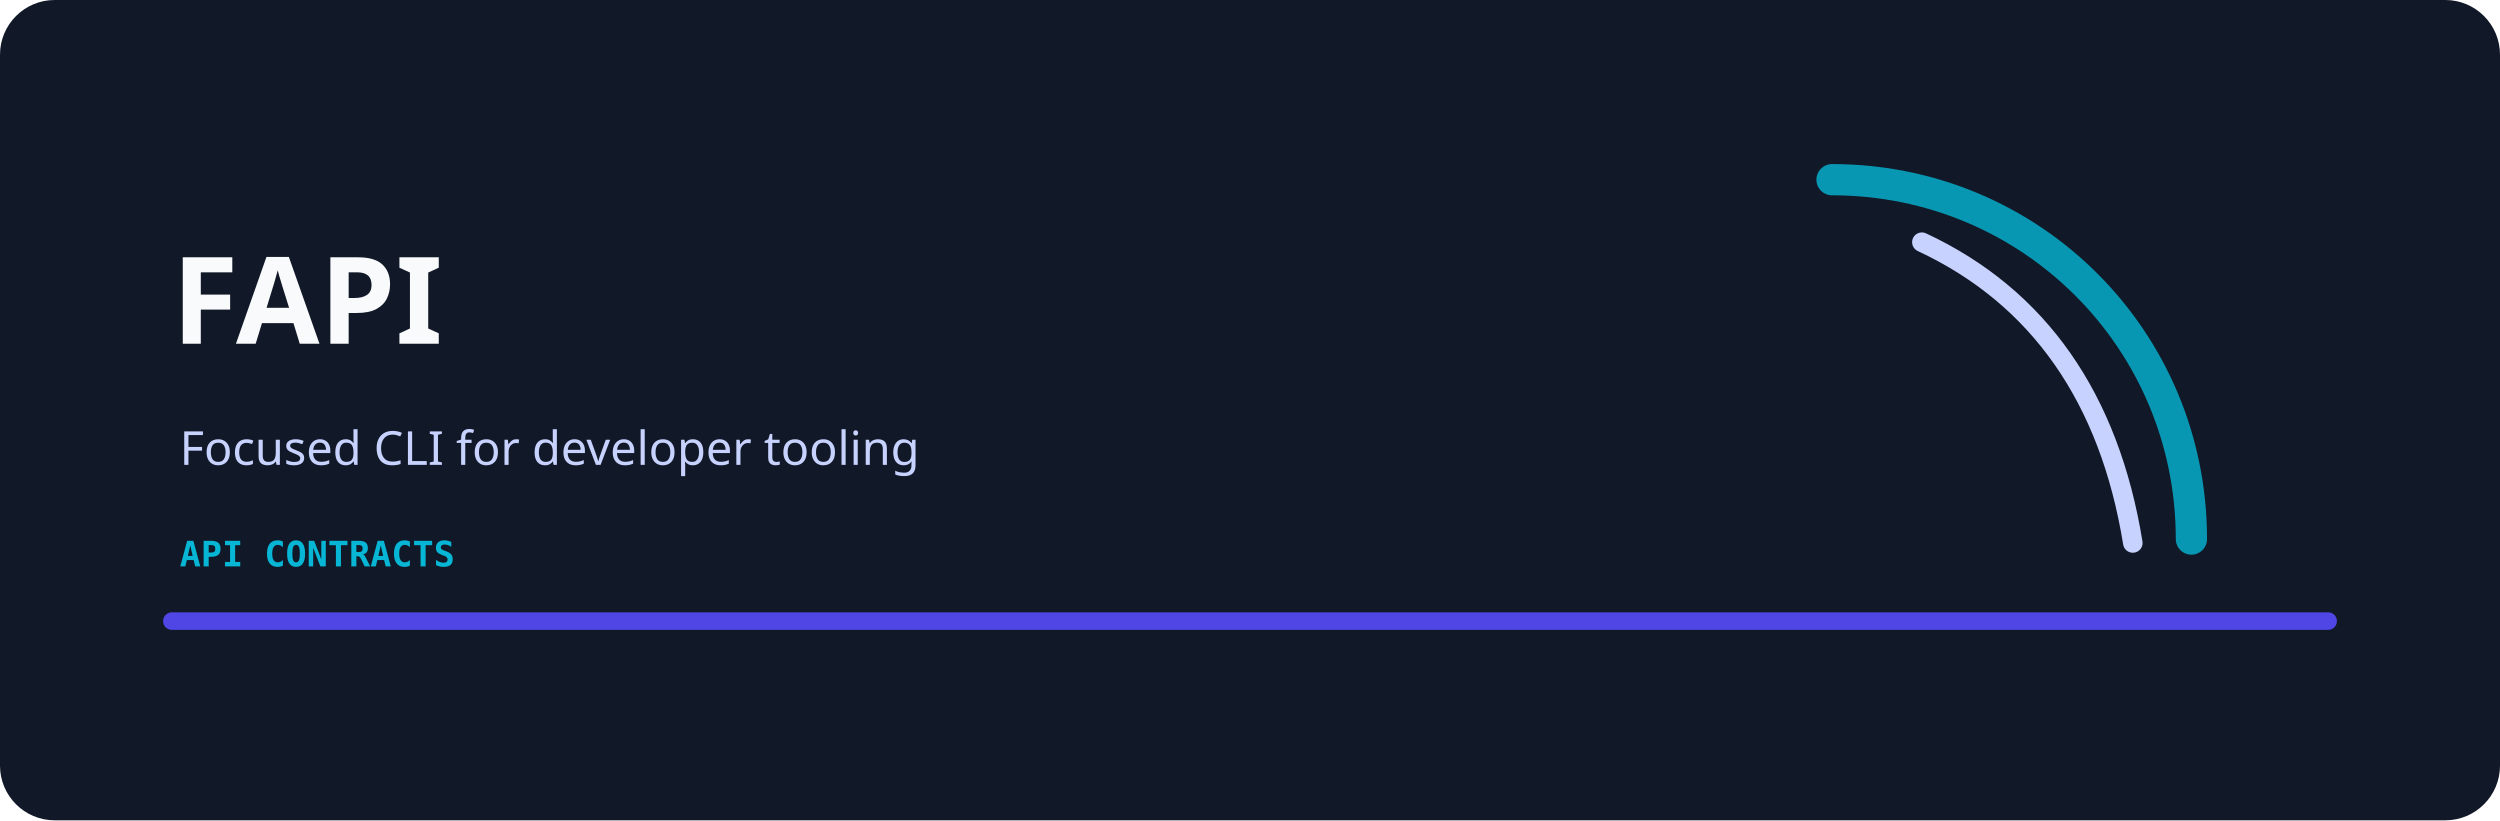
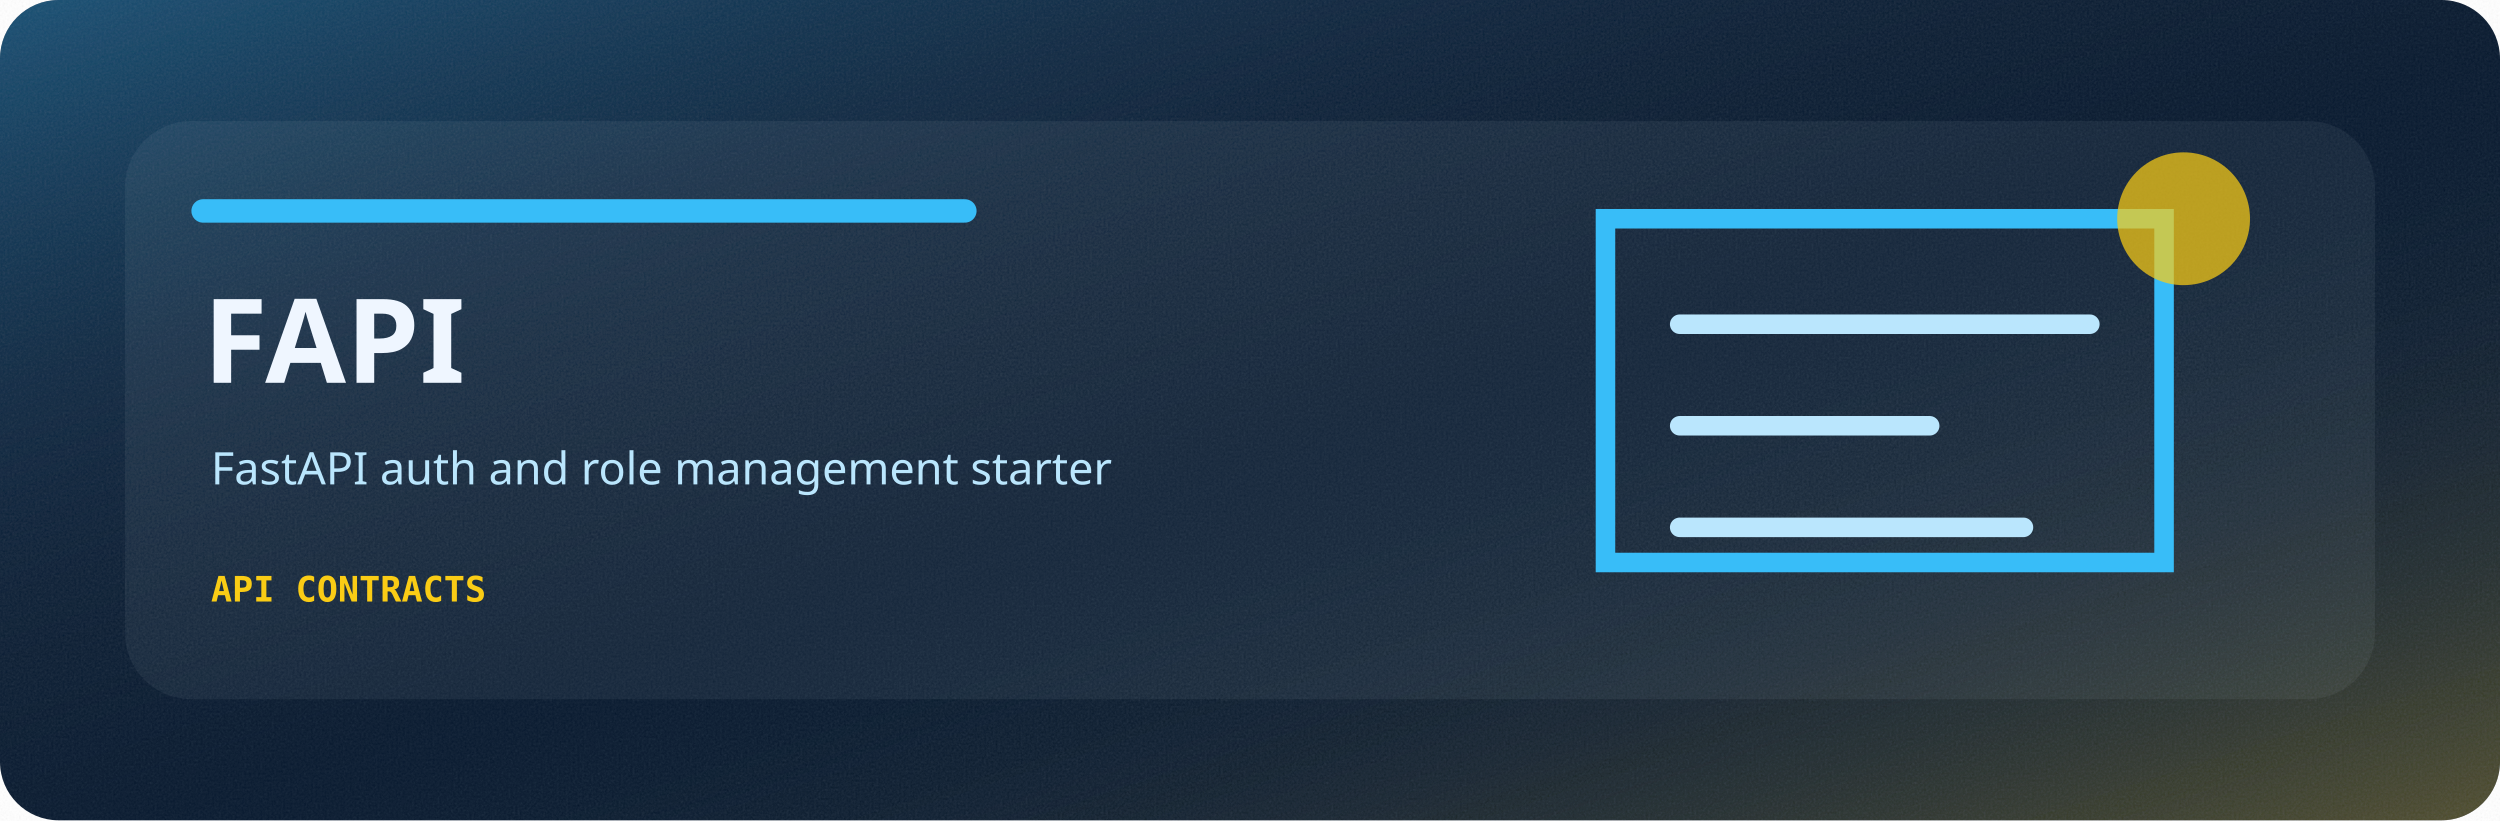
<svg xmlns="http://www.w3.org/2000/svg" width="1280" height="420" viewBox="0 0 1280 420" fill="none" role="img" aria-label="FAPI cover">
-   <rect width="1280" height="420" rx="28" fill="#111827" />
-   <path d="M88 318h1104" stroke="#4f46e5" stroke-width="9" stroke-linecap="round" />
-   <path d="M938 92c102 0 184 82 184 184" stroke="#06b6d4" stroke-width="16" stroke-linecap="round" opacity=".8" />
-   <path d="M984 124c60 28 96 80 108 154" stroke="#c7d2fe" stroke-width="10" stroke-linecap="round" />
-   <text x="88" y="176" fill="#f8fafc" font-family="IBM Plex Sans, ui-sans-serif, system-ui" font-size="62" font-weight="850">FAPI</text>
-   <text x="92" y="238" fill="#c7d2fe" font-family="IBM Plex Sans, ui-sans-serif, system-ui" font-size="24">Focused CLI for developer tooling</text>
-   <text x="92" y="290" fill="#06b6d4" font-family="ui-monospace, SFMono-Regular, Menlo, monospace" font-size="18" font-weight="700">API CONTRACTS</text>
+   <defs>
+     <linearGradient id="g" x1="0" x2="1" y1="0" y2="1">
+       <stop offset="0" stop-color="#38bdf8" stop-opacity=".34" />
+       <stop offset=".54" stop-color="#07192f" stop-opacity="0" />
+       <stop offset="1" stop-color="#facc15" stop-opacity=".30" />
+     </linearGradient>
+     <filter id="grain" x="-20%" y="-20%" width="140%" height="140%">
+       <feTurbulence type="fractalNoise" baseFrequency=".85" numOctaves="2" seed="43" result="noise" />
+       <feColorMatrix type="saturate" values="0" />
+       <feComponentTransfer>
+         <feFuncA type="table" tableValues="0 .10" />
+       </feComponentTransfer>
+       <feBlend mode="soft-light" in2="SourceGraphic" />
+     </filter>
+   </defs>
+   <rect width="1280" height="420" rx="30" fill="#07192f" />
+   <rect width="1280" height="420" rx="30" fill="url(#g)" filter="url(#grain)" />
+   <rect x="64" y="62" width="1152" height="296" rx="34" fill="#eff6ff" opacity=".055" />
+   <path d="M104 108h390" stroke="#38bdf8" stroke-width="12" stroke-linecap="round" />
+   <text x="104" y="196" fill="#eff6ff" font-family="Space Grotesk, ui-sans-serif, system-ui" font-size="60" font-weight="850">FAPI</text>
+   <text x="108" y="248" fill="#bae6fd" font-family="Space Grotesk, ui-sans-serif, system-ui" font-size="23">FastAPI auth and role management starter</text>
+   <text x="108" y="308" fill="#facc15" font-family="ui-monospace, SFMono-Regular, Menlo, monospace" font-size="18" font-weight="800">API CONTRACTS</text>
+   <path d="M822 112h286v176H822z" fill="none" stroke="#38bdf8" stroke-width="10" />
+   <path d="M860 166h210M860 218h128M860 270h176" stroke="#bae6fd" stroke-width="10" stroke-linecap="round" />
+   <circle cx="1118" cy="112" r="34" fill="#facc15" opacity=".72" />
</svg>
